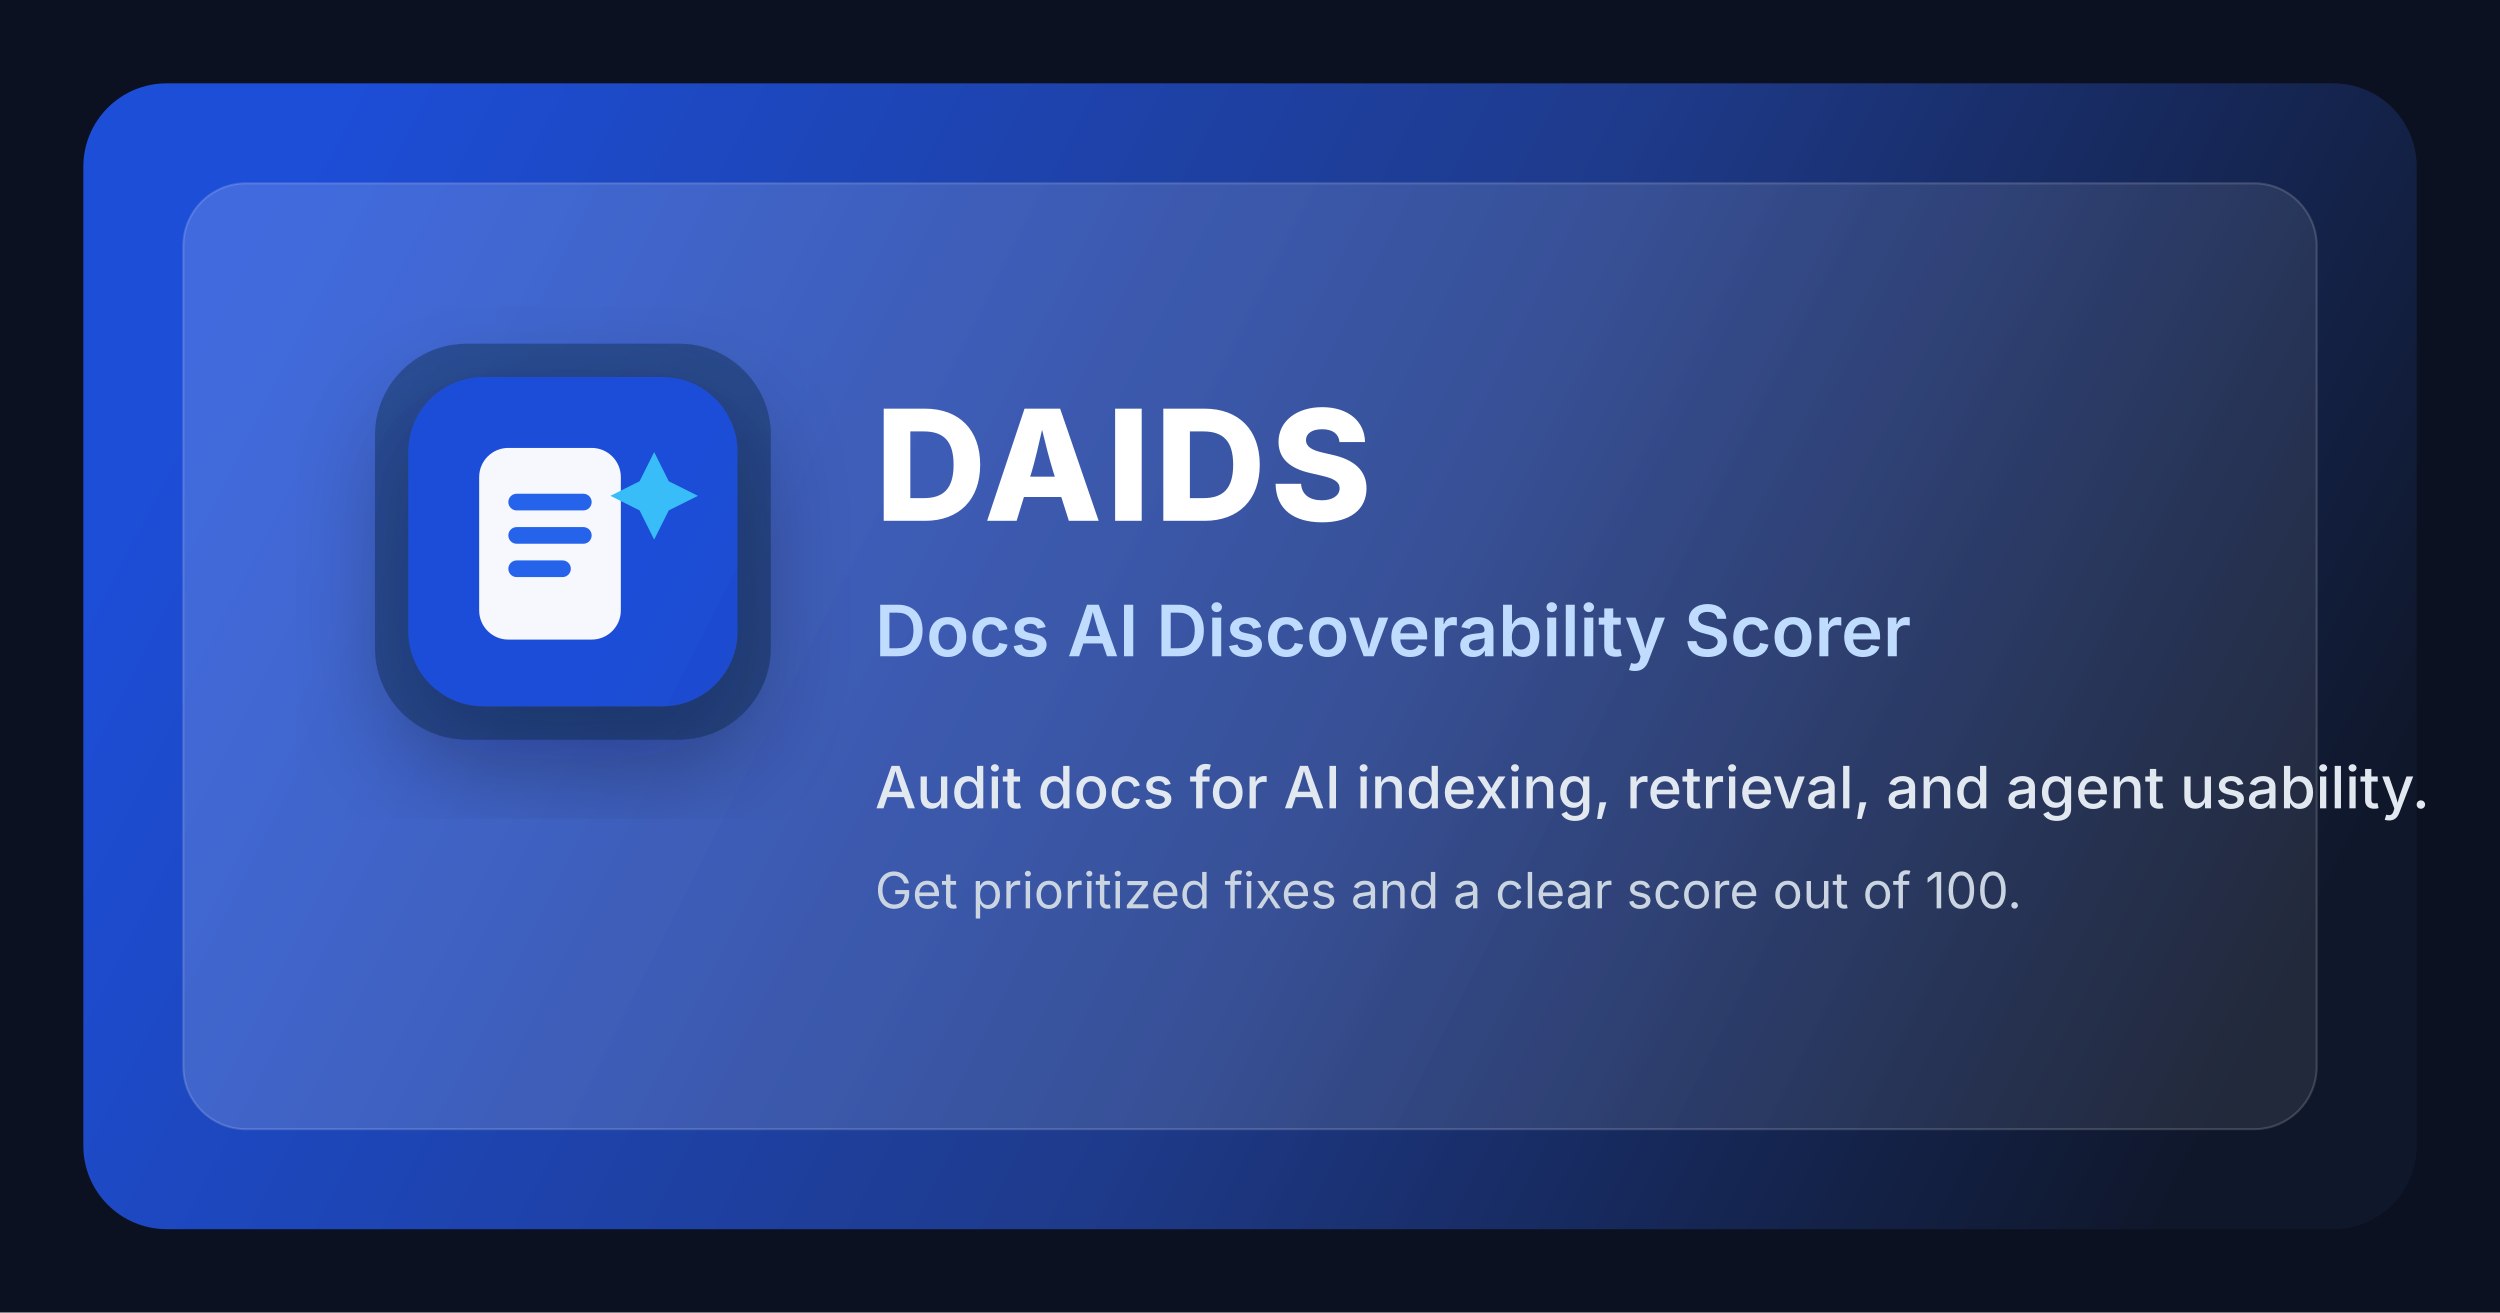
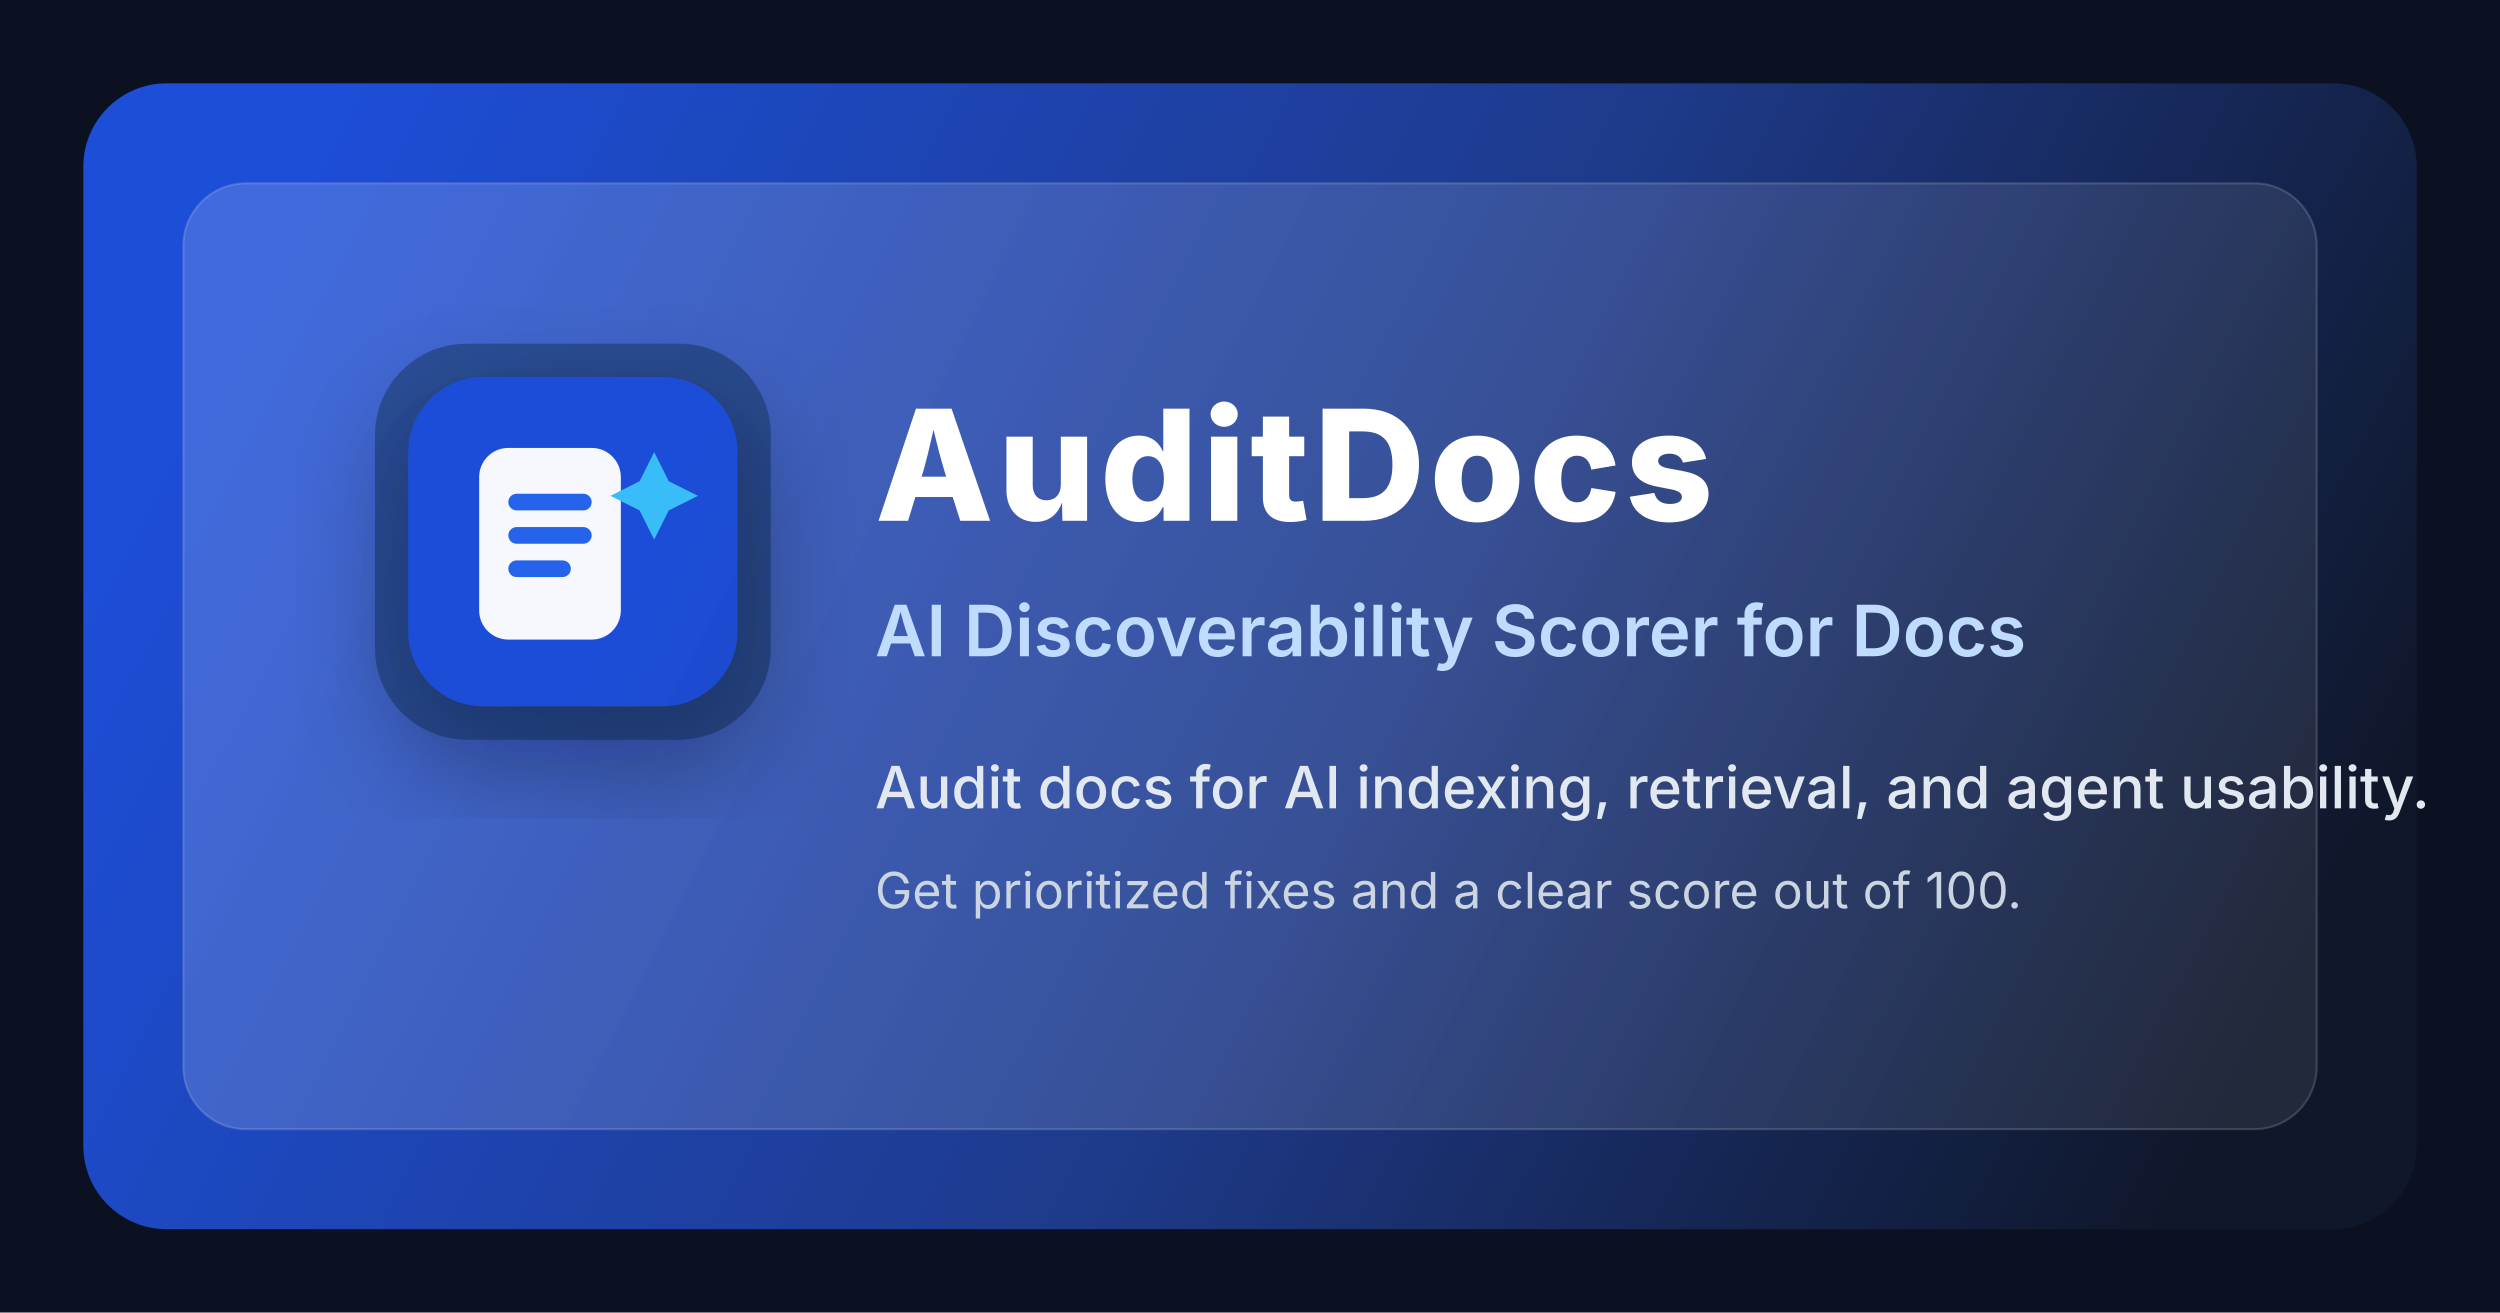
- <svg xmlns="http://www.w3.org/2000/svg" width="1200" height="630" viewBox="0 0 1200 630" role="img" aria-label="DAIDS social preview image">
+ <svg xmlns="http://www.w3.org/2000/svg" width="1200" height="630" viewBox="0 0 1200 630" role="img" aria-label="AuditDocs social preview image">
  <defs>
    <linearGradient id="bg" x1="140" y1="80" x2="1060" y2="550" gradientUnits="userSpaceOnUse">
      <stop offset="0" stop-color="#1d4ed8" />
      <stop offset="0.55" stop-color="#1e3a8a" />
      <stop offset="1" stop-color="#0f172a" />
    </linearGradient>
    <linearGradient id="panel" x1="240" y1="140" x2="960" y2="500" gradientUnits="userSpaceOnUse">
      <stop offset="0" stop-color="rgba(255,255,255,0.16)" />
      <stop offset="1" stop-color="rgba(255,255,255,0.08)" />
    </linearGradient>
    <filter id="soft-shadow" x="-20%" y="-20%" width="140%" height="140%">
      <feDropShadow dx="0" dy="20" stdDeviation="24" flood-color="#020617" flood-opacity="0.35" />
    </filter>
  </defs>
  <rect width="1200" height="630" fill="#0b1120" />
  <rect x="40" y="40" width="1120" height="550" rx="40" fill="url(#bg)" />
  <rect x="88" y="88" width="1024" height="454" rx="30" fill="url(#panel)" stroke="rgba(255,255,255,0.16)" />
  <g transform="translate(180 165)" filter="url(#soft-shadow)">
    <rect x="0" y="0" width="190" height="190" rx="44" fill="#0f172a" opacity="0.35" />
    <rect x="16" y="16" width="158" height="158" rx="36" fill="url(#bg)" />
    <rect x="50" y="50" width="68" height="92" rx="14" fill="#ffffff" opacity="0.96" />
    <rect x="64" y="72" width="40" height="8" rx="4" fill="#2563eb" />
    <rect x="64" y="88" width="40" height="8" rx="4" fill="#2563eb" />
    <rect x="64" y="104" width="30" height="8" rx="4" fill="#2563eb" />
    <path d="M134 52L141 66L155 73L141 80L134 94L127 80L113 73L127 66Z" fill="#38bdf8" />
  </g>
-   <text x="420" y="250" fill="#ffffff" font-family="Inter, system-ui, sans-serif" font-size="74" font-weight="800" letter-spacing="2">DAIDS</text>
-   <text x="420" y="315" fill="#bfdbfe" font-family="Inter, system-ui, sans-serif" font-size="34" font-weight="600">Docs AI Discoverability Scorer</text>
+   <text x="420" y="250" fill="#ffffff" font-family="Inter, system-ui, sans-serif" font-size="74" font-weight="800" letter-spacing="2">AuditDocs</text>
+   <text x="420" y="315" fill="#bfdbfe" font-family="Inter, system-ui, sans-serif" font-size="34" font-weight="600">AI Discoverability Scorer for Docs</text>
  <text x="420" y="388" fill="#e2e8f0" font-family="Inter, system-ui, sans-serif" font-size="28" font-weight="500">Audit docs for AI indexing, retrieval, and agent usability.</text>
  <text x="420" y="436" fill="#cbd5e1" font-family="Inter, system-ui, sans-serif" font-size="24">Get prioritized fixes and a clear score out of 100.</text>
</svg>
